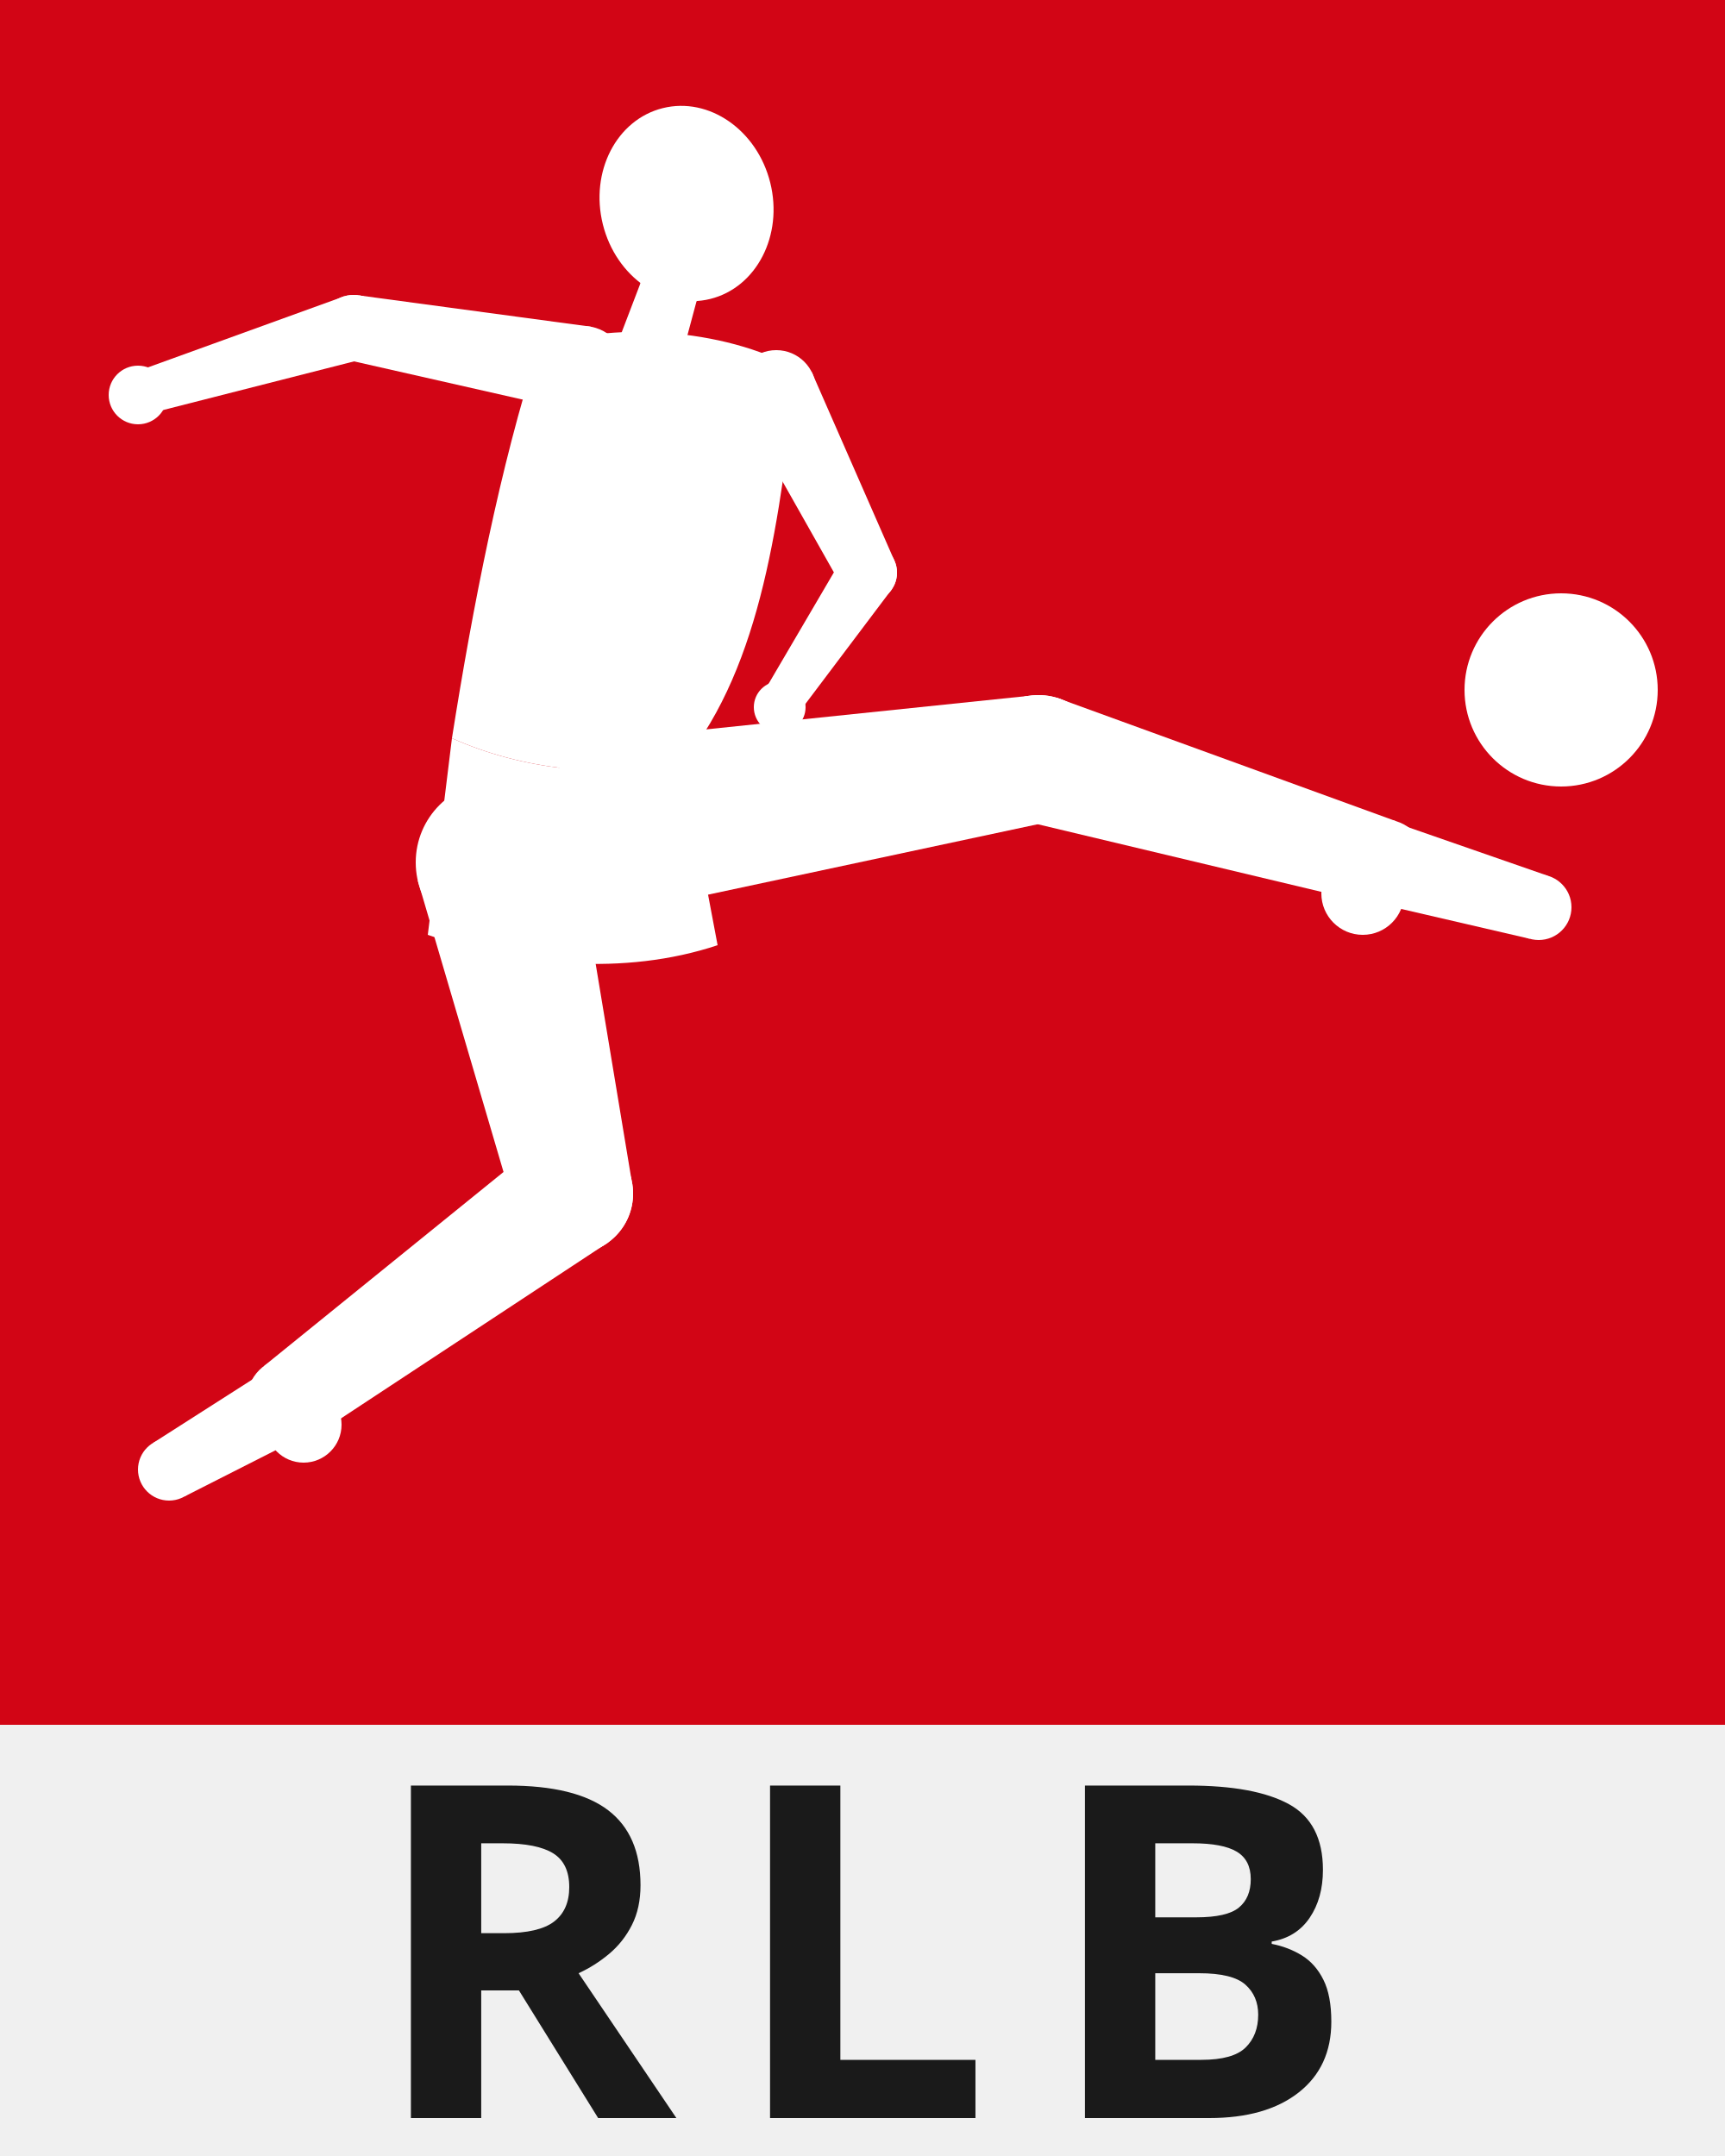
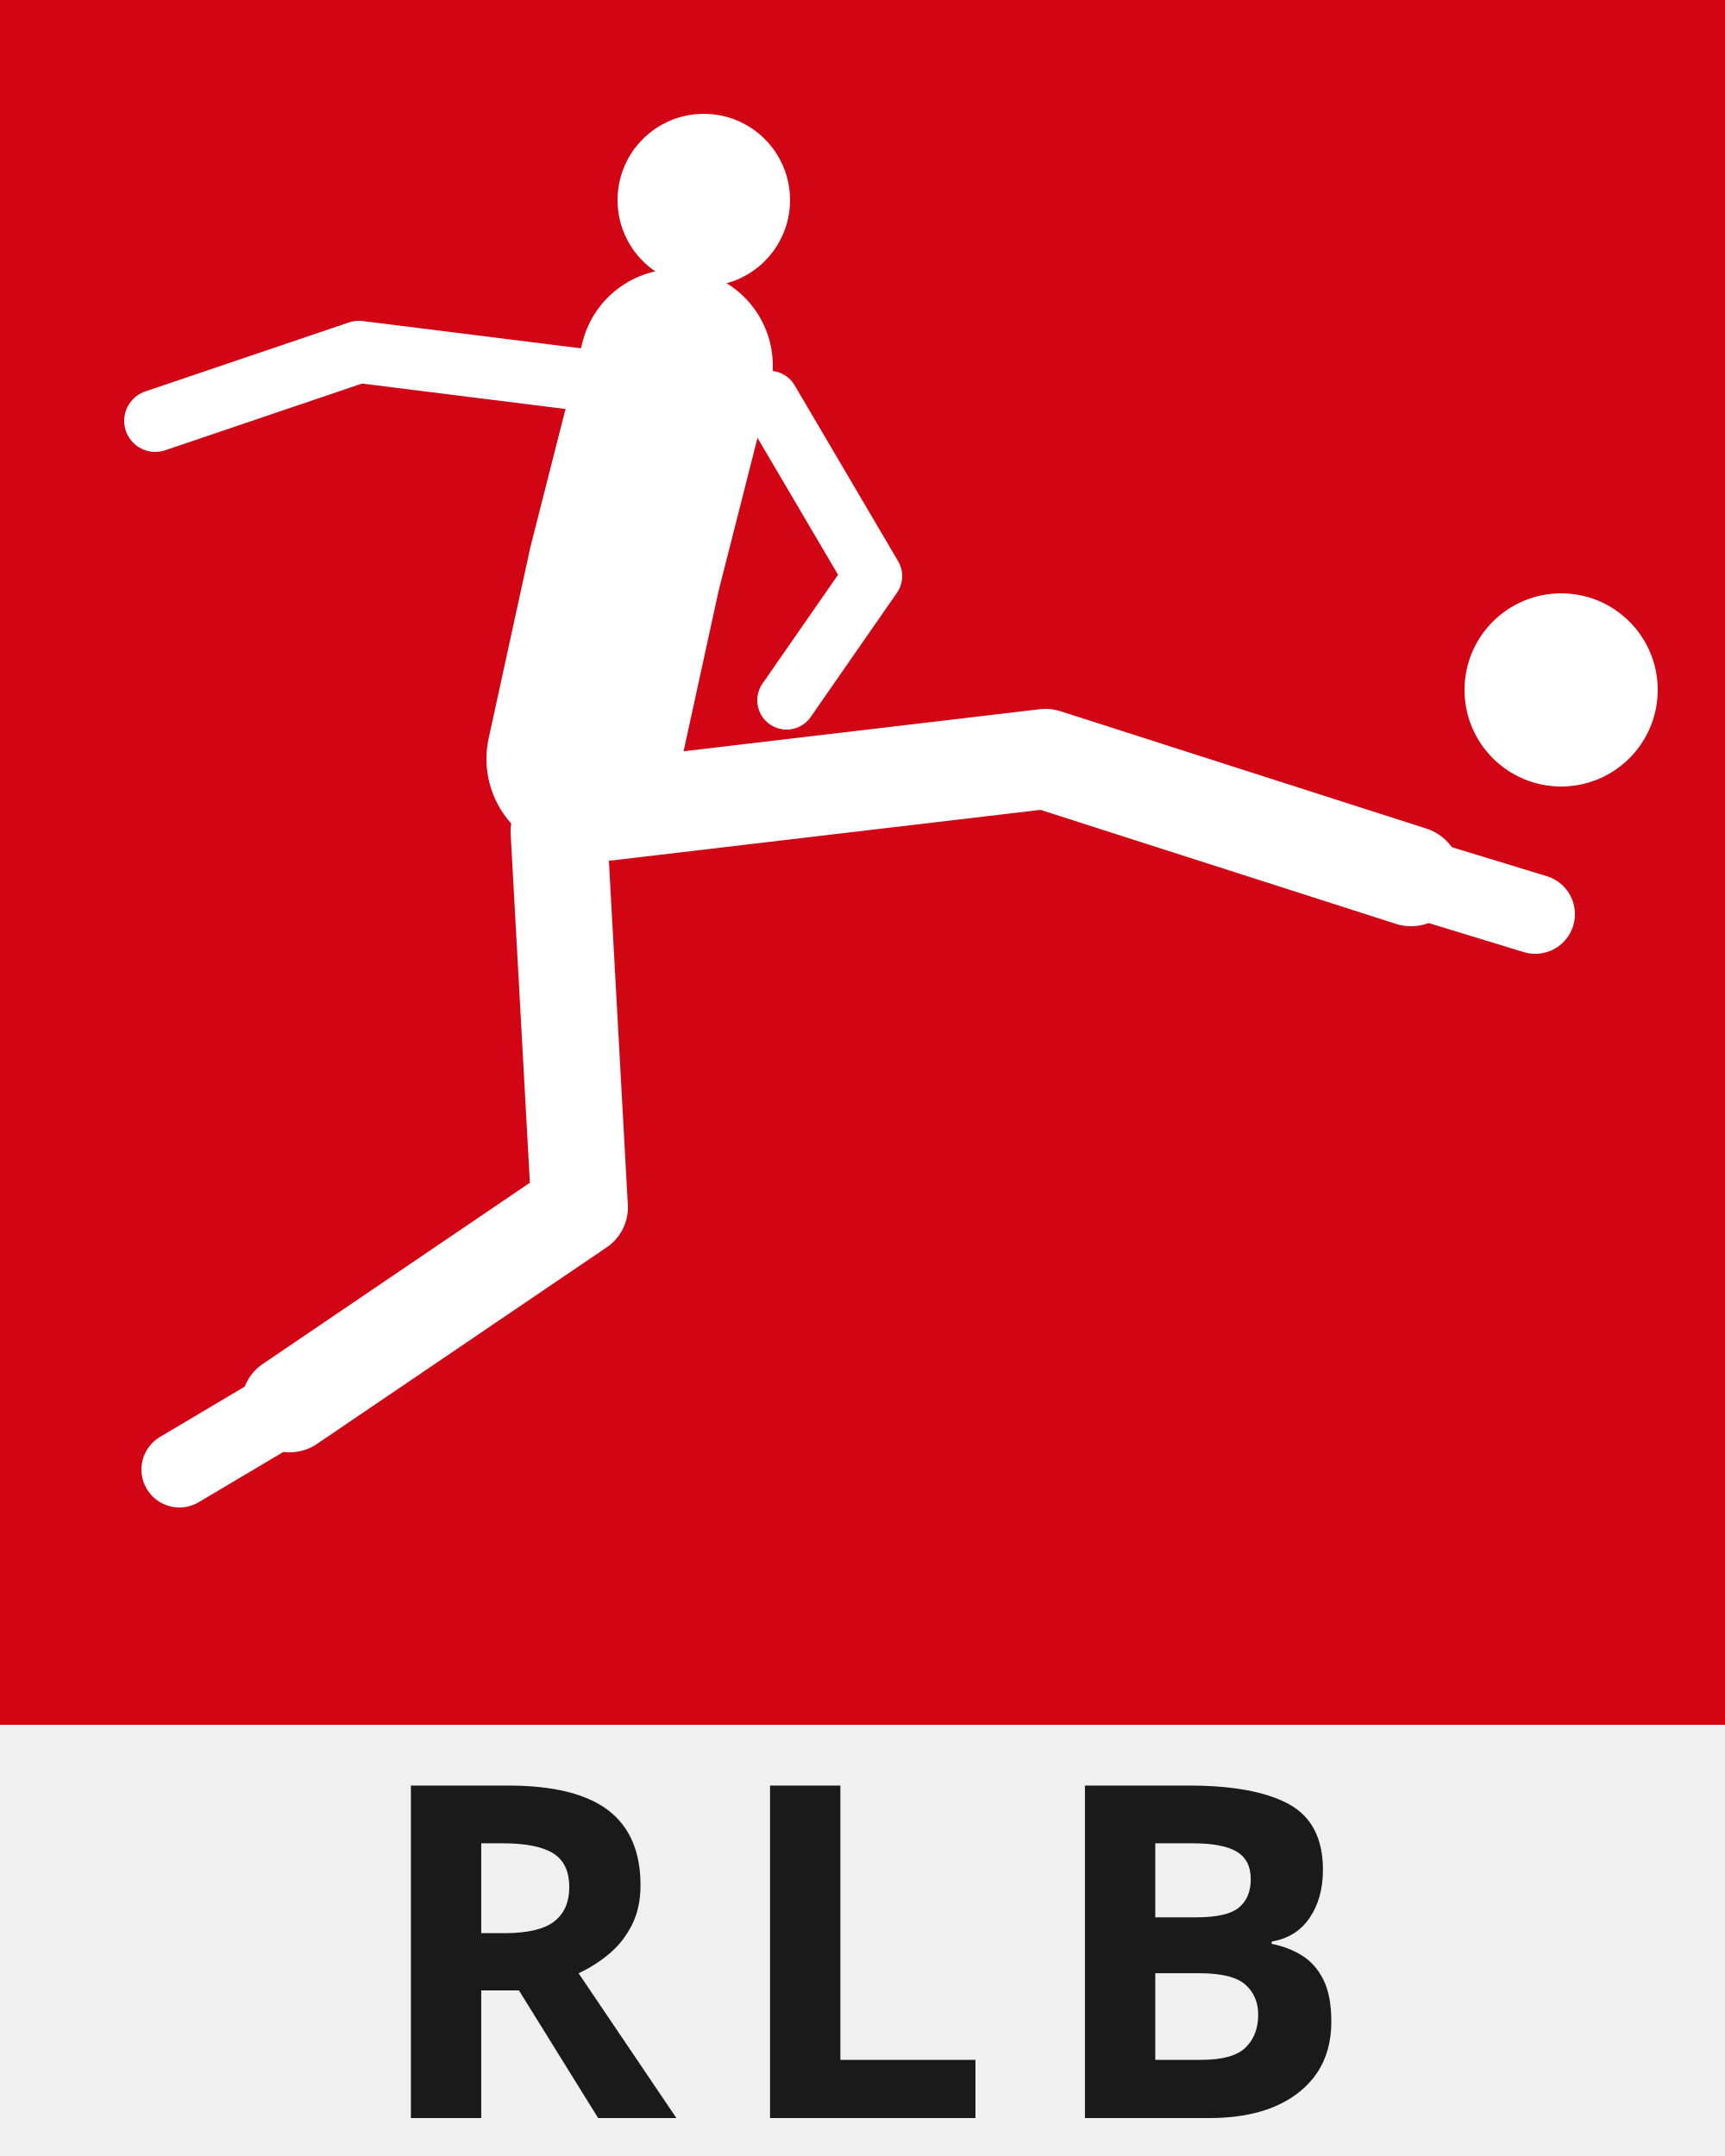
<svg xmlns="http://www.w3.org/2000/svg" viewBox="0 0 1000 1250" width="1000" height="1250">
  <rect x="0" y="0" width="1000" height="1000" fill="#D20515" />
-   <g fill="#fff">
-     <ellipse cx="398" cy="118" rx="50" ry="57" transform="rotate(-14 398 118)" />
-     <path d="M371.829 162.755 L357.927 199.138 L394.073 210.862 L404.171 173.245 Z" />
-     <circle cx="388" cy="168" r="17" />
-     <circle cx="376" cy="205" r="19" />
-     <path d="M312 202 C352 186 420 190 462 214 C452 300 442 385 396 442 C352 452 302 446 262 428 C274 352 290 270 312 202 Z" />
-     <path d="M262 428 C302 446 352 452 396 442 L416 548 C362 566 300 560 248 542 Z" />
-     <path d="M342.44 189.397 L208.374 171.302 L201.626 208.698 L333.56 238.603 Z" />
-     <circle cx="338" cy="214" r="25" />
-     <circle cx="205" cy="190" r="19" />
-     <path d="M199.412 171.84 L84.177 213.575 L91.823 238.425 L210.588 208.16 Z" />
-     <circle cx="205" cy="190" r="19" />
-     <circle cx="88" cy="226" r="13" />
-     <circle cx="80" cy="229" r="17" />
-     <path d="M429.428 236.286 L487.795 339.603 L518.205 324.397 L470.572 215.714 Z" />
-     <circle cx="450" cy="226" r="23" />
-     <circle cx="503" cy="332" r="17" />
-     <path d="M488.855 322.57 L445.015 397.344 L464.985 410.656 L517.145 341.43 Z" />
-     <circle cx="503" cy="332" r="17" />
-     <circle cx="455" cy="404" r="12" />
-     <circle cx="452" cy="410" r="15" />
+   <g>
+     <circle cx="408" cy="116" r="50" fill="#fff" />
+     <polyline points="392,212 362,330 338,440" fill="none" stroke="#fff" stroke-width="112" stroke-linecap="round" stroke-linejoin="round" />
+     <polyline points="352,222 208,204 90,244" fill="none" stroke="#fff" stroke-width="36" stroke-linecap="round" stroke-linejoin="round" />
+     <polyline points="446,232 506,334 456,406" fill="none" stroke="#fff" stroke-width="34" stroke-linecap="round" stroke-linejoin="round" />
    <g>
-       <path d="M369.819 527.385 L607.786 476.545 L596.214 403.455 L354.181 428.615 Z" />
-       <circle cx="362" cy="478" r="50" />
-       <circle cx="602" cy="440" r="37" />
-       <path d="M591.368 475.44 L794.816 523.946 L809.184 476.054 L612.632 404.56 Z" />
-       <circle cx="602" cy="440" r="37" />
-       <circle cx="802" cy="500" r="25" />
-       <path d="M795.339 523.057 L886.727 544.254 L897.273 507.746 L808.661 476.943 Z" />
-       <circle cx="802" cy="500" r="24" />
-       <circle cx="892" cy="526" r="19" />
-       <circle cx="790" cy="518" r="24" />
+       <polyline points="352,470 606,440 818,508" fill="none" stroke="#fff" stroke-width="58" stroke-linecap="round" stroke-linejoin="round" />
+       <polyline points="818,508 890,530" fill="none" stroke="#fff" stroke-width="46" stroke-linecap="round" stroke-linejoin="round" />
    </g>
-     <path d="M242.188 510.499 L297.884 699.818 L366.116 684.182 L333.812 489.501 Z" />
-     <circle cx="288" cy="500" r="47" />
-     <circle cx="332" cy="692" r="35" />
-     <path d="M311.332 663.754 L153.237 791.824 L182.763 832.176 L352.668 720.246 Z" />
-     <circle cx="332" cy="692" r="35" />
-     <circle cx="168" cy="812" r="25" />
-     <path d="M157.085 792.899 L89.069 836.372 L106.931 867.628 L178.915 831.101 Z" />
-     <circle cx="168" cy="812" r="22" />
-     <circle cx="98" cy="852" r="18" />
-     <circle cx="176" cy="826" r="22" />
+     <polyline points="324,482 336,700 168,814" fill="none" stroke="#fff" stroke-width="56" stroke-linecap="round" stroke-linejoin="round" />
+     <polyline points="168,814 104,852" fill="none" stroke="#fff" stroke-width="44" stroke-linecap="round" stroke-linejoin="round" />
  </g>
  <circle cx="905" cy="400" r="56" fill="#fff" />
  <text x="500" y="1228" text-anchor="middle" font-family="'Barlow Condensed','Arial Black',sans-serif" font-weight="800" font-size="270" letter-spacing="30" fill="#1A1A1A">RLB</text>
</svg>
